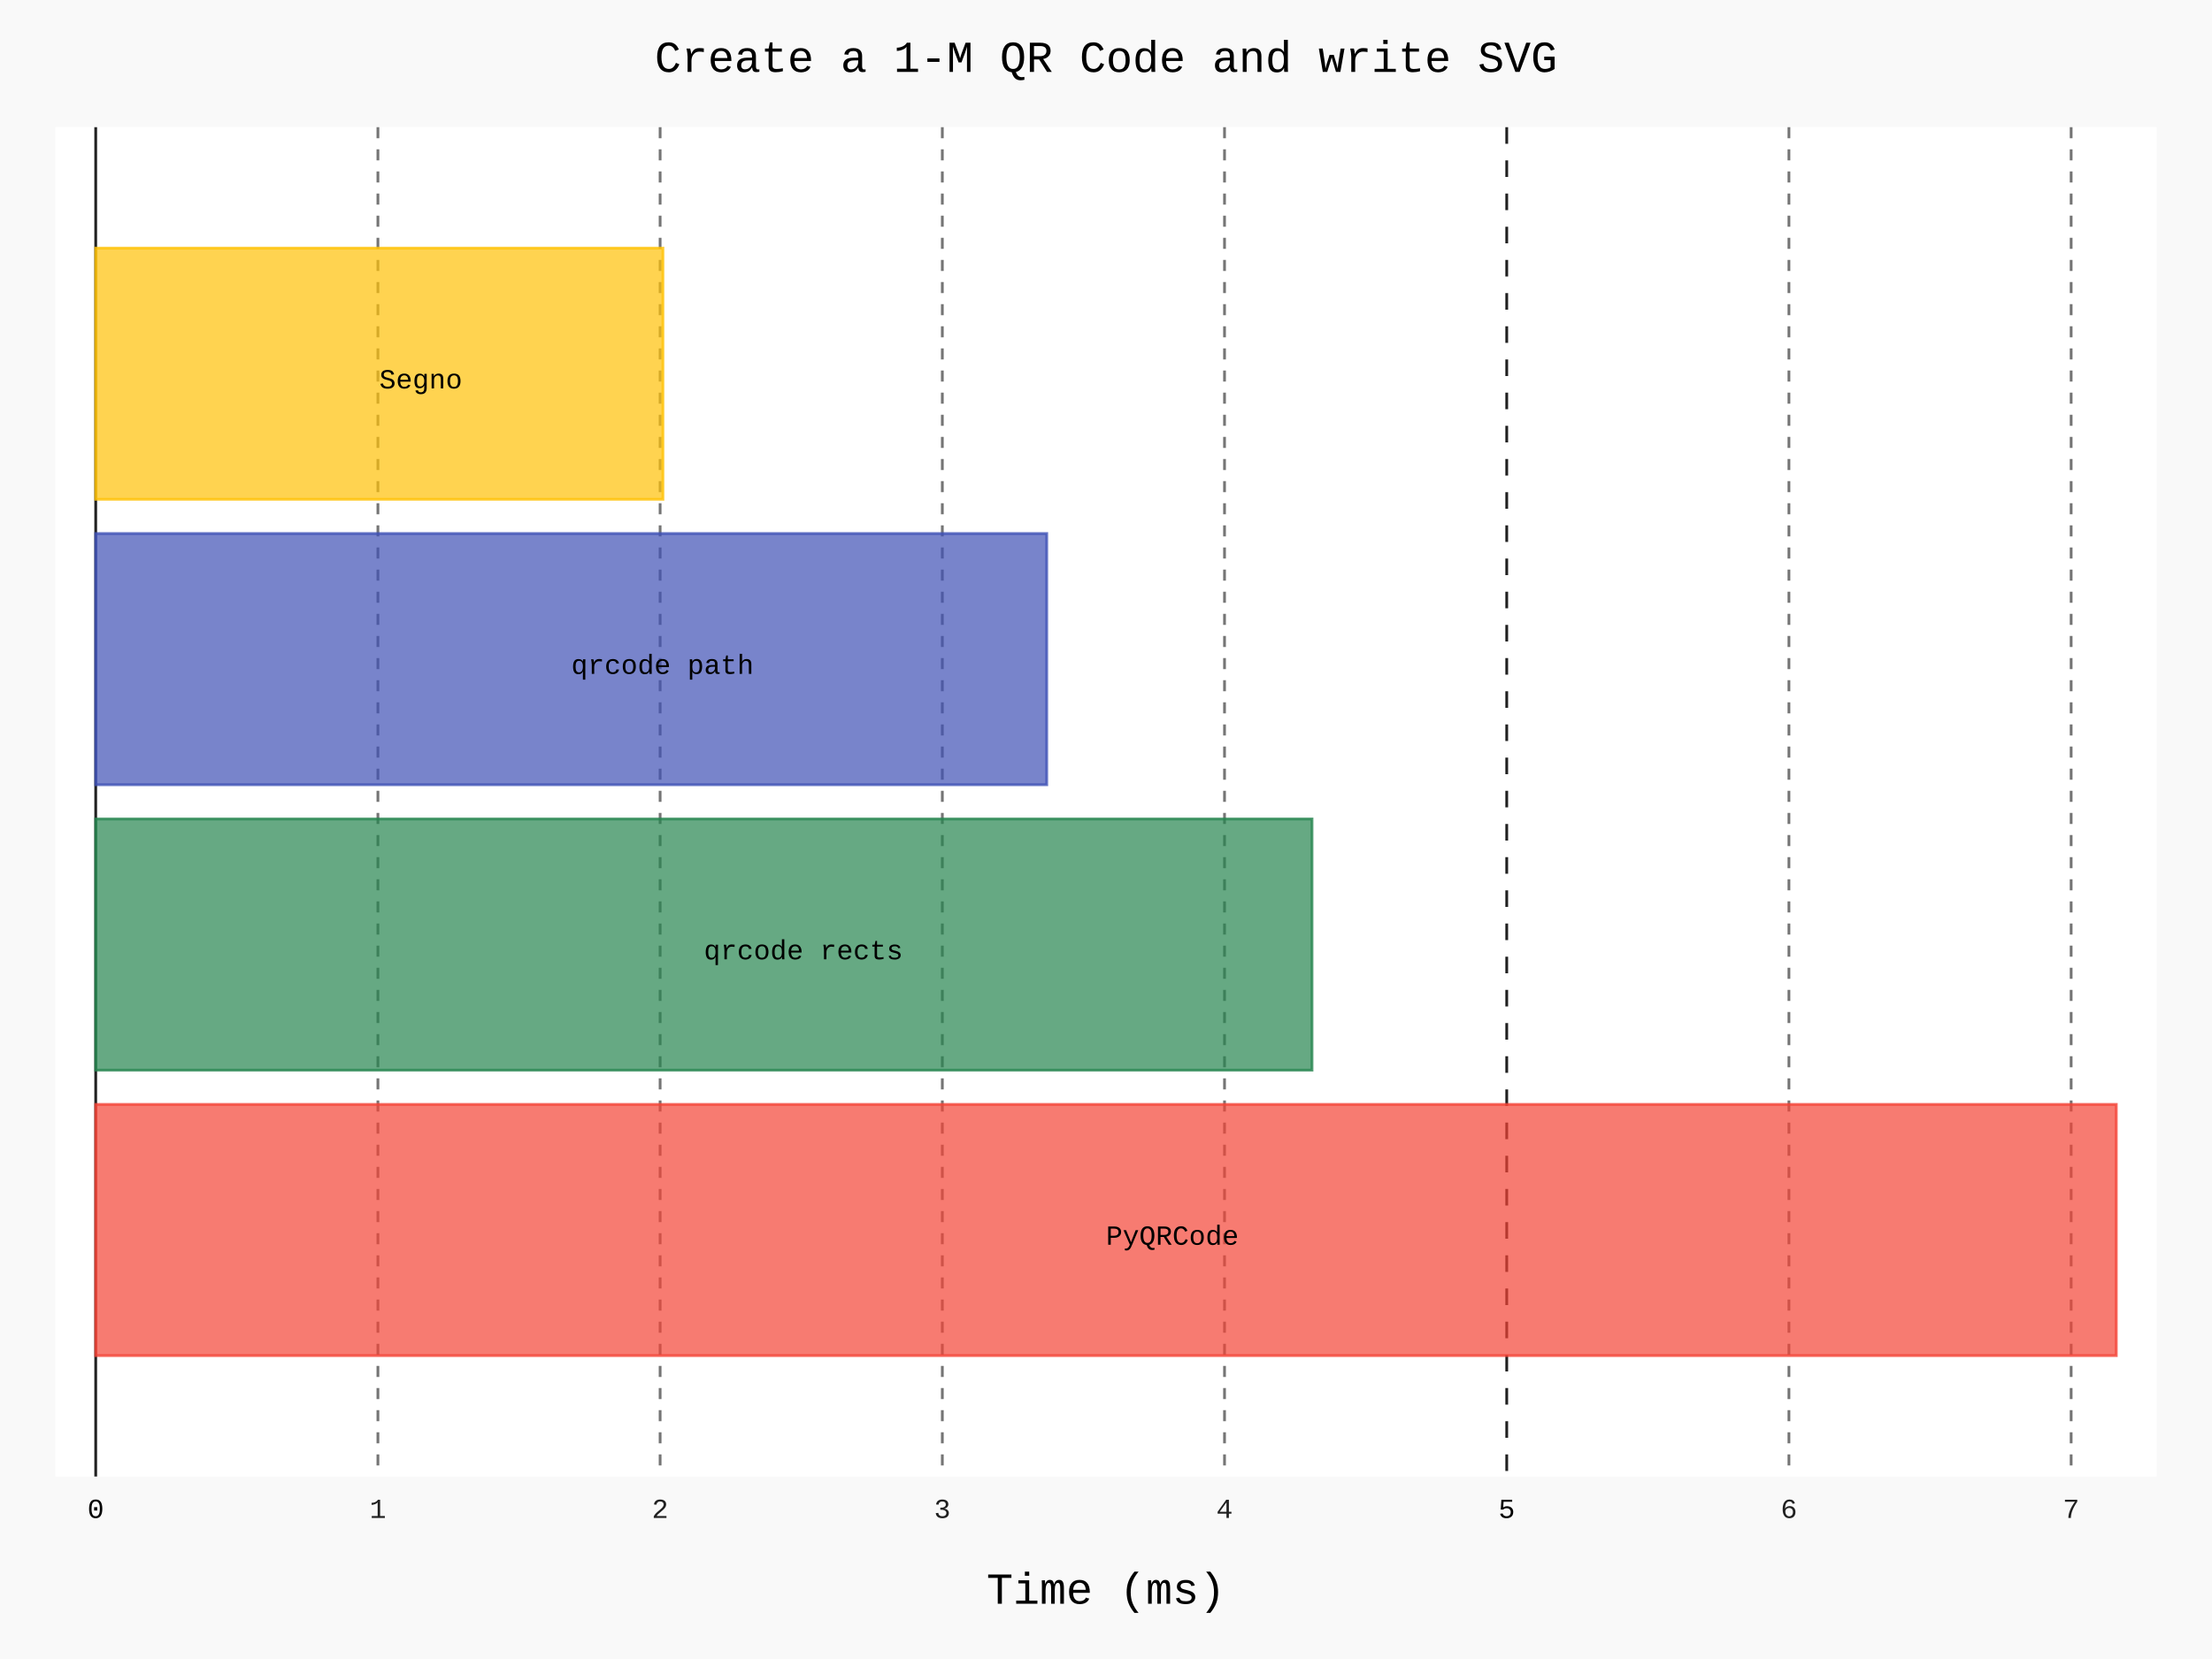
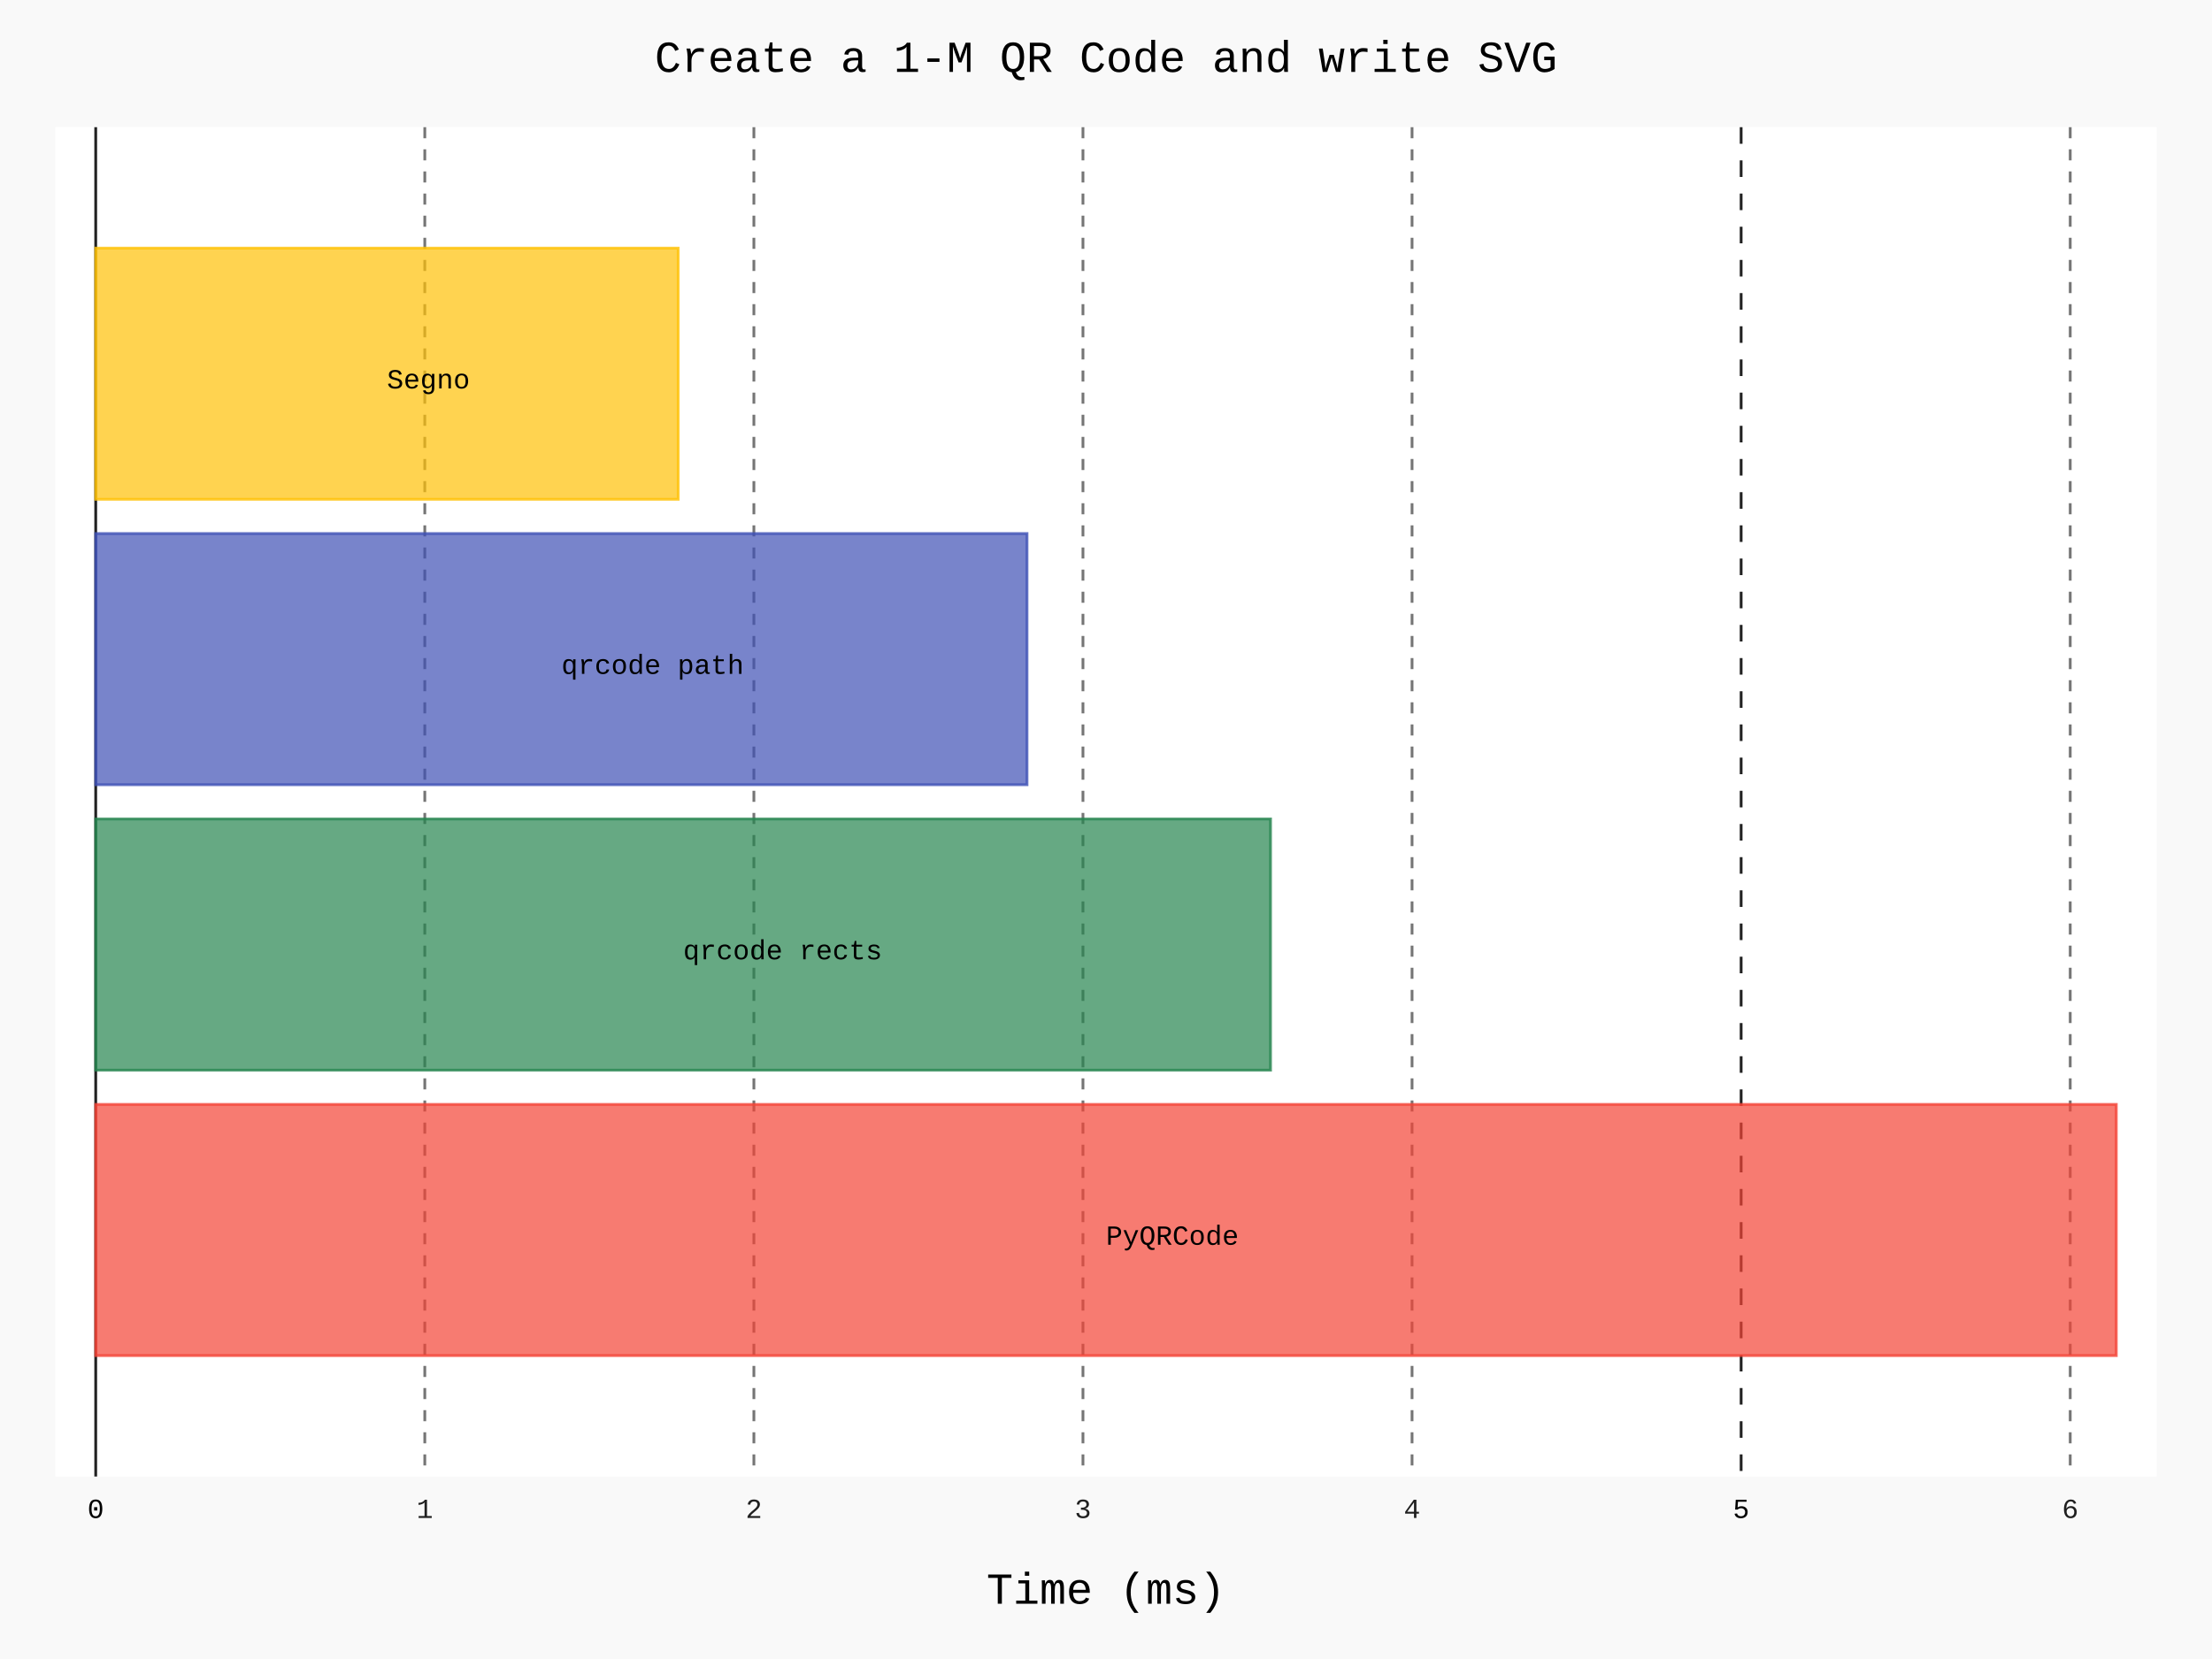
- <svg xmlns="http://www.w3.org/2000/svg" class="pygal-chart" id="chart-40479629-18ee-45e3-b073-310e34e2693a" viewBox="0 0 800 600">
+ <svg xmlns="http://www.w3.org/2000/svg" class="pygal-chart" id="chart-66d5cd16-0944-4659-9816-9650d4828c62" viewBox="0 0 800 600">
  <defs>
-     <style type="text/css">#chart-40479629-18ee-45e3-b073-310e34e2693a{-webkit-user-select:none;-webkit-font-smoothing:antialiased;font-family:Consolas,"Liberation Mono",Menlo,Courier,monospace}#chart-40479629-18ee-45e3-b073-310e34e2693a .title{font-family:Consolas,"Liberation Mono",Menlo,Courier,monospace;font-size:16px}#chart-40479629-18ee-45e3-b073-310e34e2693a .legends .legend text{font-family:Consolas,"Liberation Mono",Menlo,Courier,monospace;font-size:14px}#chart-40479629-18ee-45e3-b073-310e34e2693a .axis text{font-family:Consolas,"Liberation Mono",Menlo,Courier,monospace;font-size:10px}#chart-40479629-18ee-45e3-b073-310e34e2693a .axis text.major{font-family:Consolas,"Liberation Mono",Menlo,Courier,monospace;font-size:10px}#chart-40479629-18ee-45e3-b073-310e34e2693a .text-overlay text.value{font-family:Consolas,"Liberation Mono",Menlo,Courier,monospace;font-size:16px}#chart-40479629-18ee-45e3-b073-310e34e2693a .text-overlay text.label{font-family:Consolas,"Liberation Mono",Menlo,Courier,monospace;font-size:10px}#chart-40479629-18ee-45e3-b073-310e34e2693a .tooltip{font-family:Consolas,"Liberation Mono",Menlo,Courier,monospace;font-size:14px}#chart-40479629-18ee-45e3-b073-310e34e2693a text.no_data{font-family:Consolas,"Liberation Mono",Menlo,Courier,monospace;font-size:64px}
- #chart-40479629-18ee-45e3-b073-310e34e2693a{background-color:rgba(249,249,249,1)}#chart-40479629-18ee-45e3-b073-310e34e2693a path,#chart-40479629-18ee-45e3-b073-310e34e2693a line,#chart-40479629-18ee-45e3-b073-310e34e2693a rect,#chart-40479629-18ee-45e3-b073-310e34e2693a circle{-webkit-transition:150ms;-moz-transition:150ms;transition:150ms}#chart-40479629-18ee-45e3-b073-310e34e2693a .graph &gt; .background{fill:rgba(249,249,249,1)}#chart-40479629-18ee-45e3-b073-310e34e2693a .plot &gt; .background{fill:rgba(255,255,255,1)}#chart-40479629-18ee-45e3-b073-310e34e2693a .graph{fill:rgba(0,0,0,.87)}#chart-40479629-18ee-45e3-b073-310e34e2693a text.no_data{fill:rgba(0,0,0,1)}#chart-40479629-18ee-45e3-b073-310e34e2693a .title{fill:rgba(0,0,0,1)}#chart-40479629-18ee-45e3-b073-310e34e2693a .legends .legend text{fill:rgba(0,0,0,.87)}#chart-40479629-18ee-45e3-b073-310e34e2693a .legends .legend:hover text{fill:rgba(0,0,0,1)}#chart-40479629-18ee-45e3-b073-310e34e2693a .axis .line{stroke:rgba(0,0,0,1)}#chart-40479629-18ee-45e3-b073-310e34e2693a .axis .guide.line{stroke:rgba(0,0,0,.54)}#chart-40479629-18ee-45e3-b073-310e34e2693a .axis .major.line{stroke:rgba(0,0,0,.87)}#chart-40479629-18ee-45e3-b073-310e34e2693a .axis text.major{fill:rgba(0,0,0,1)}#chart-40479629-18ee-45e3-b073-310e34e2693a .axis.y .guides:hover .guide.line,#chart-40479629-18ee-45e3-b073-310e34e2693a .line-graph .axis.x .guides:hover .guide.line,#chart-40479629-18ee-45e3-b073-310e34e2693a .stackedline-graph .axis.x .guides:hover .guide.line,#chart-40479629-18ee-45e3-b073-310e34e2693a .xy-graph .axis.x .guides:hover .guide.line{stroke:rgba(0,0,0,1)}#chart-40479629-18ee-45e3-b073-310e34e2693a .axis .guides:hover text{fill:rgba(0,0,0,1)}#chart-40479629-18ee-45e3-b073-310e34e2693a .reactive{fill-opacity:.7;stroke-opacity:.8}#chart-40479629-18ee-45e3-b073-310e34e2693a .ci{stroke:rgba(0,0,0,.87)}#chart-40479629-18ee-45e3-b073-310e34e2693a .reactive.active,#chart-40479629-18ee-45e3-b073-310e34e2693a .active .reactive{fill-opacity:.8;stroke-opacity:.9;stroke-width:4}#chart-40479629-18ee-45e3-b073-310e34e2693a .ci .reactive.active{stroke-width:1.5}#chart-40479629-18ee-45e3-b073-310e34e2693a .series text{fill:rgba(0,0,0,1)}#chart-40479629-18ee-45e3-b073-310e34e2693a .tooltip rect{fill:rgba(255,255,255,1);stroke:rgba(0,0,0,1);-webkit-transition:opacity 150ms;-moz-transition:opacity 150ms;transition:opacity 150ms}#chart-40479629-18ee-45e3-b073-310e34e2693a .tooltip .label{fill:rgba(0,0,0,.87)}#chart-40479629-18ee-45e3-b073-310e34e2693a .tooltip .label{fill:rgba(0,0,0,.87)}#chart-40479629-18ee-45e3-b073-310e34e2693a .tooltip .legend{font-size:.8em;fill:rgba(0,0,0,.54)}#chart-40479629-18ee-45e3-b073-310e34e2693a .tooltip .x_label{font-size:.6em;fill:rgba(0,0,0,1)}#chart-40479629-18ee-45e3-b073-310e34e2693a .tooltip .xlink{font-size:.5em;text-decoration:underline}#chart-40479629-18ee-45e3-b073-310e34e2693a .tooltip .value{font-size:1.5em}#chart-40479629-18ee-45e3-b073-310e34e2693a .bound{font-size:.5em}#chart-40479629-18ee-45e3-b073-310e34e2693a .max-value{font-size:.75em;fill:rgba(0,0,0,.54)}#chart-40479629-18ee-45e3-b073-310e34e2693a .map-element{fill:rgba(255,255,255,1);stroke:rgba(0,0,0,.54) !important}#chart-40479629-18ee-45e3-b073-310e34e2693a .map-element .reactive{fill-opacity:inherit;stroke-opacity:inherit}#chart-40479629-18ee-45e3-b073-310e34e2693a .color-0,#chart-40479629-18ee-45e3-b073-310e34e2693a .color-0 a:visited{stroke:#F44336;fill:#F44336}#chart-40479629-18ee-45e3-b073-310e34e2693a .color-1,#chart-40479629-18ee-45e3-b073-310e34e2693a .color-1 a:visited{stroke:#3F51B5;fill:#3F51B5}#chart-40479629-18ee-45e3-b073-310e34e2693a .color-2,#chart-40479629-18ee-45e3-b073-310e34e2693a .color-2 a:visited{stroke:#009688;fill:#009688}#chart-40479629-18ee-45e3-b073-310e34e2693a .color-3,#chart-40479629-18ee-45e3-b073-310e34e2693a .color-3 a:visited{stroke:#FFC107;fill:#FFC107}#chart-40479629-18ee-45e3-b073-310e34e2693a .text-overlay .color-0 text{fill:black}#chart-40479629-18ee-45e3-b073-310e34e2693a .text-overlay .color-1 text{fill:black}#chart-40479629-18ee-45e3-b073-310e34e2693a .text-overlay .color-2 text{fill:black}#chart-40479629-18ee-45e3-b073-310e34e2693a .text-overlay .color-3 text{fill:black}
- #chart-40479629-18ee-45e3-b073-310e34e2693a text.no_data{text-anchor:middle}#chart-40479629-18ee-45e3-b073-310e34e2693a .guide.line{fill:none}#chart-40479629-18ee-45e3-b073-310e34e2693a .centered{text-anchor:middle}#chart-40479629-18ee-45e3-b073-310e34e2693a .title{text-anchor:middle}#chart-40479629-18ee-45e3-b073-310e34e2693a .legends .legend text{fill-opacity:1}#chart-40479629-18ee-45e3-b073-310e34e2693a .axis.x text{text-anchor:middle}#chart-40479629-18ee-45e3-b073-310e34e2693a .axis.x:not(.web) text[transform]{text-anchor:start}#chart-40479629-18ee-45e3-b073-310e34e2693a .axis.x:not(.web) text[transform].backwards{text-anchor:end}#chart-40479629-18ee-45e3-b073-310e34e2693a .axis.y text{text-anchor:end}#chart-40479629-18ee-45e3-b073-310e34e2693a .axis.y text[transform].backwards{text-anchor:start}#chart-40479629-18ee-45e3-b073-310e34e2693a .axis.y2 text{text-anchor:start}#chart-40479629-18ee-45e3-b073-310e34e2693a .axis.y2 text[transform].backwards{text-anchor:end}#chart-40479629-18ee-45e3-b073-310e34e2693a .axis .guide.line{stroke-dasharray:4,4}#chart-40479629-18ee-45e3-b073-310e34e2693a .axis .major.guide.line{stroke-dasharray:6,6}#chart-40479629-18ee-45e3-b073-310e34e2693a .horizontal .axis.y .guide.line,#chart-40479629-18ee-45e3-b073-310e34e2693a .horizontal .axis.y2 .guide.line,#chart-40479629-18ee-45e3-b073-310e34e2693a .vertical .axis.x .guide.line{opacity:0}#chart-40479629-18ee-45e3-b073-310e34e2693a .horizontal .axis.always_show .guide.line,#chart-40479629-18ee-45e3-b073-310e34e2693a .vertical .axis.always_show .guide.line{opacity:1 !important}#chart-40479629-18ee-45e3-b073-310e34e2693a .axis.y .guides:hover .guide.line,#chart-40479629-18ee-45e3-b073-310e34e2693a .axis.y2 .guides:hover .guide.line,#chart-40479629-18ee-45e3-b073-310e34e2693a .axis.x .guides:hover .guide.line{opacity:1}#chart-40479629-18ee-45e3-b073-310e34e2693a .axis .guides:hover text{opacity:1}#chart-40479629-18ee-45e3-b073-310e34e2693a .nofill{fill:none}#chart-40479629-18ee-45e3-b073-310e34e2693a .subtle-fill{fill-opacity:.2}#chart-40479629-18ee-45e3-b073-310e34e2693a .dot{stroke-width:1px;fill-opacity:1}#chart-40479629-18ee-45e3-b073-310e34e2693a .dot.active{stroke-width:5px}#chart-40479629-18ee-45e3-b073-310e34e2693a .dot.negative{fill:transparent}#chart-40479629-18ee-45e3-b073-310e34e2693a text,#chart-40479629-18ee-45e3-b073-310e34e2693a tspan{stroke:none !important}#chart-40479629-18ee-45e3-b073-310e34e2693a .series text.active{opacity:1}#chart-40479629-18ee-45e3-b073-310e34e2693a .tooltip rect{fill-opacity:.95;stroke-width:.5}#chart-40479629-18ee-45e3-b073-310e34e2693a .tooltip text{fill-opacity:1}#chart-40479629-18ee-45e3-b073-310e34e2693a .showable{visibility:hidden}#chart-40479629-18ee-45e3-b073-310e34e2693a .showable.shown{visibility:visible}#chart-40479629-18ee-45e3-b073-310e34e2693a .gauge-background{fill:rgba(229,229,229,1);stroke:none}#chart-40479629-18ee-45e3-b073-310e34e2693a .bg-lines{stroke:rgba(249,249,249,1);stroke-width:2px}</style>
+     <style type="text/css">#chart-66d5cd16-0944-4659-9816-9650d4828c62{-webkit-user-select:none;-webkit-font-smoothing:antialiased;font-family:Consolas,"Liberation Mono",Menlo,Courier,monospace}#chart-66d5cd16-0944-4659-9816-9650d4828c62 .title{font-family:Consolas,"Liberation Mono",Menlo,Courier,monospace;font-size:16px}#chart-66d5cd16-0944-4659-9816-9650d4828c62 .legends .legend text{font-family:Consolas,"Liberation Mono",Menlo,Courier,monospace;font-size:14px}#chart-66d5cd16-0944-4659-9816-9650d4828c62 .axis text{font-family:Consolas,"Liberation Mono",Menlo,Courier,monospace;font-size:10px}#chart-66d5cd16-0944-4659-9816-9650d4828c62 .axis text.major{font-family:Consolas,"Liberation Mono",Menlo,Courier,monospace;font-size:10px}#chart-66d5cd16-0944-4659-9816-9650d4828c62 .text-overlay text.value{font-family:Consolas,"Liberation Mono",Menlo,Courier,monospace;font-size:16px}#chart-66d5cd16-0944-4659-9816-9650d4828c62 .text-overlay text.label{font-family:Consolas,"Liberation Mono",Menlo,Courier,monospace;font-size:10px}#chart-66d5cd16-0944-4659-9816-9650d4828c62 .tooltip{font-family:Consolas,"Liberation Mono",Menlo,Courier,monospace;font-size:14px}#chart-66d5cd16-0944-4659-9816-9650d4828c62 text.no_data{font-family:Consolas,"Liberation Mono",Menlo,Courier,monospace;font-size:64px}
+ #chart-66d5cd16-0944-4659-9816-9650d4828c62{background-color:rgba(249,249,249,1)}#chart-66d5cd16-0944-4659-9816-9650d4828c62 path,#chart-66d5cd16-0944-4659-9816-9650d4828c62 line,#chart-66d5cd16-0944-4659-9816-9650d4828c62 rect,#chart-66d5cd16-0944-4659-9816-9650d4828c62 circle{-webkit-transition:150ms;-moz-transition:150ms;transition:150ms}#chart-66d5cd16-0944-4659-9816-9650d4828c62 .graph &gt; .background{fill:rgba(249,249,249,1)}#chart-66d5cd16-0944-4659-9816-9650d4828c62 .plot &gt; .background{fill:rgba(255,255,255,1)}#chart-66d5cd16-0944-4659-9816-9650d4828c62 .graph{fill:rgba(0,0,0,.87)}#chart-66d5cd16-0944-4659-9816-9650d4828c62 text.no_data{fill:rgba(0,0,0,1)}#chart-66d5cd16-0944-4659-9816-9650d4828c62 .title{fill:rgba(0,0,0,1)}#chart-66d5cd16-0944-4659-9816-9650d4828c62 .legends .legend text{fill:rgba(0,0,0,.87)}#chart-66d5cd16-0944-4659-9816-9650d4828c62 .legends .legend:hover text{fill:rgba(0,0,0,1)}#chart-66d5cd16-0944-4659-9816-9650d4828c62 .axis .line{stroke:rgba(0,0,0,1)}#chart-66d5cd16-0944-4659-9816-9650d4828c62 .axis .guide.line{stroke:rgba(0,0,0,.54)}#chart-66d5cd16-0944-4659-9816-9650d4828c62 .axis .major.line{stroke:rgba(0,0,0,.87)}#chart-66d5cd16-0944-4659-9816-9650d4828c62 .axis text.major{fill:rgba(0,0,0,1)}#chart-66d5cd16-0944-4659-9816-9650d4828c62 .axis.y .guides:hover .guide.line,#chart-66d5cd16-0944-4659-9816-9650d4828c62 .line-graph .axis.x .guides:hover .guide.line,#chart-66d5cd16-0944-4659-9816-9650d4828c62 .stackedline-graph .axis.x .guides:hover .guide.line,#chart-66d5cd16-0944-4659-9816-9650d4828c62 .xy-graph .axis.x .guides:hover .guide.line{stroke:rgba(0,0,0,1)}#chart-66d5cd16-0944-4659-9816-9650d4828c62 .axis .guides:hover text{fill:rgba(0,0,0,1)}#chart-66d5cd16-0944-4659-9816-9650d4828c62 .reactive{fill-opacity:.7;stroke-opacity:.8}#chart-66d5cd16-0944-4659-9816-9650d4828c62 .ci{stroke:rgba(0,0,0,.87)}#chart-66d5cd16-0944-4659-9816-9650d4828c62 .reactive.active,#chart-66d5cd16-0944-4659-9816-9650d4828c62 .active .reactive{fill-opacity:.8;stroke-opacity:.9;stroke-width:4}#chart-66d5cd16-0944-4659-9816-9650d4828c62 .ci .reactive.active{stroke-width:1.5}#chart-66d5cd16-0944-4659-9816-9650d4828c62 .series text{fill:rgba(0,0,0,1)}#chart-66d5cd16-0944-4659-9816-9650d4828c62 .tooltip rect{fill:rgba(255,255,255,1);stroke:rgba(0,0,0,1);-webkit-transition:opacity 150ms;-moz-transition:opacity 150ms;transition:opacity 150ms}#chart-66d5cd16-0944-4659-9816-9650d4828c62 .tooltip .label{fill:rgba(0,0,0,.87)}#chart-66d5cd16-0944-4659-9816-9650d4828c62 .tooltip .label{fill:rgba(0,0,0,.87)}#chart-66d5cd16-0944-4659-9816-9650d4828c62 .tooltip .legend{font-size:.8em;fill:rgba(0,0,0,.54)}#chart-66d5cd16-0944-4659-9816-9650d4828c62 .tooltip .x_label{font-size:.6em;fill:rgba(0,0,0,1)}#chart-66d5cd16-0944-4659-9816-9650d4828c62 .tooltip .xlink{font-size:.5em;text-decoration:underline}#chart-66d5cd16-0944-4659-9816-9650d4828c62 .tooltip .value{font-size:1.5em}#chart-66d5cd16-0944-4659-9816-9650d4828c62 .bound{font-size:.5em}#chart-66d5cd16-0944-4659-9816-9650d4828c62 .max-value{font-size:.75em;fill:rgba(0,0,0,.54)}#chart-66d5cd16-0944-4659-9816-9650d4828c62 .map-element{fill:rgba(255,255,255,1);stroke:rgba(0,0,0,.54) !important}#chart-66d5cd16-0944-4659-9816-9650d4828c62 .map-element .reactive{fill-opacity:inherit;stroke-opacity:inherit}#chart-66d5cd16-0944-4659-9816-9650d4828c62 .color-0,#chart-66d5cd16-0944-4659-9816-9650d4828c62 .color-0 a:visited{stroke:#F44336;fill:#F44336}#chart-66d5cd16-0944-4659-9816-9650d4828c62 .color-1,#chart-66d5cd16-0944-4659-9816-9650d4828c62 .color-1 a:visited{stroke:#3F51B5;fill:#3F51B5}#chart-66d5cd16-0944-4659-9816-9650d4828c62 .color-2,#chart-66d5cd16-0944-4659-9816-9650d4828c62 .color-2 a:visited{stroke:#009688;fill:#009688}#chart-66d5cd16-0944-4659-9816-9650d4828c62 .color-3,#chart-66d5cd16-0944-4659-9816-9650d4828c62 .color-3 a:visited{stroke:#FFC107;fill:#FFC107}#chart-66d5cd16-0944-4659-9816-9650d4828c62 .text-overlay .color-0 text{fill:black}#chart-66d5cd16-0944-4659-9816-9650d4828c62 .text-overlay .color-1 text{fill:black}#chart-66d5cd16-0944-4659-9816-9650d4828c62 .text-overlay .color-2 text{fill:black}#chart-66d5cd16-0944-4659-9816-9650d4828c62 .text-overlay .color-3 text{fill:black}
+ #chart-66d5cd16-0944-4659-9816-9650d4828c62 text.no_data{text-anchor:middle}#chart-66d5cd16-0944-4659-9816-9650d4828c62 .guide.line{fill:none}#chart-66d5cd16-0944-4659-9816-9650d4828c62 .centered{text-anchor:middle}#chart-66d5cd16-0944-4659-9816-9650d4828c62 .title{text-anchor:middle}#chart-66d5cd16-0944-4659-9816-9650d4828c62 .legends .legend text{fill-opacity:1}#chart-66d5cd16-0944-4659-9816-9650d4828c62 .axis.x text{text-anchor:middle}#chart-66d5cd16-0944-4659-9816-9650d4828c62 .axis.x:not(.web) text[transform]{text-anchor:start}#chart-66d5cd16-0944-4659-9816-9650d4828c62 .axis.x:not(.web) text[transform].backwards{text-anchor:end}#chart-66d5cd16-0944-4659-9816-9650d4828c62 .axis.y text{text-anchor:end}#chart-66d5cd16-0944-4659-9816-9650d4828c62 .axis.y text[transform].backwards{text-anchor:start}#chart-66d5cd16-0944-4659-9816-9650d4828c62 .axis.y2 text{text-anchor:start}#chart-66d5cd16-0944-4659-9816-9650d4828c62 .axis.y2 text[transform].backwards{text-anchor:end}#chart-66d5cd16-0944-4659-9816-9650d4828c62 .axis .guide.line{stroke-dasharray:4,4}#chart-66d5cd16-0944-4659-9816-9650d4828c62 .axis .major.guide.line{stroke-dasharray:6,6}#chart-66d5cd16-0944-4659-9816-9650d4828c62 .horizontal .axis.y .guide.line,#chart-66d5cd16-0944-4659-9816-9650d4828c62 .horizontal .axis.y2 .guide.line,#chart-66d5cd16-0944-4659-9816-9650d4828c62 .vertical .axis.x .guide.line{opacity:0}#chart-66d5cd16-0944-4659-9816-9650d4828c62 .horizontal .axis.always_show .guide.line,#chart-66d5cd16-0944-4659-9816-9650d4828c62 .vertical .axis.always_show .guide.line{opacity:1 !important}#chart-66d5cd16-0944-4659-9816-9650d4828c62 .axis.y .guides:hover .guide.line,#chart-66d5cd16-0944-4659-9816-9650d4828c62 .axis.y2 .guides:hover .guide.line,#chart-66d5cd16-0944-4659-9816-9650d4828c62 .axis.x .guides:hover .guide.line{opacity:1}#chart-66d5cd16-0944-4659-9816-9650d4828c62 .axis .guides:hover text{opacity:1}#chart-66d5cd16-0944-4659-9816-9650d4828c62 .nofill{fill:none}#chart-66d5cd16-0944-4659-9816-9650d4828c62 .subtle-fill{fill-opacity:.2}#chart-66d5cd16-0944-4659-9816-9650d4828c62 .dot{stroke-width:1px;fill-opacity:1}#chart-66d5cd16-0944-4659-9816-9650d4828c62 .dot.active{stroke-width:5px}#chart-66d5cd16-0944-4659-9816-9650d4828c62 .dot.negative{fill:transparent}#chart-66d5cd16-0944-4659-9816-9650d4828c62 text,#chart-66d5cd16-0944-4659-9816-9650d4828c62 tspan{stroke:none !important}#chart-66d5cd16-0944-4659-9816-9650d4828c62 .series text.active{opacity:1}#chart-66d5cd16-0944-4659-9816-9650d4828c62 .tooltip rect{fill-opacity:.95;stroke-width:.5}#chart-66d5cd16-0944-4659-9816-9650d4828c62 .tooltip text{fill-opacity:1}#chart-66d5cd16-0944-4659-9816-9650d4828c62 .showable{visibility:hidden}#chart-66d5cd16-0944-4659-9816-9650d4828c62 .showable.shown{visibility:visible}#chart-66d5cd16-0944-4659-9816-9650d4828c62 .gauge-background{fill:rgba(229,229,229,1);stroke:none}#chart-66d5cd16-0944-4659-9816-9650d4828c62 .bg-lines{stroke:rgba(249,249,249,1);stroke-width:2px}</style>
  </defs>
  <g class="graph horizontalbar-graph horizontal">
    <rect class="background" height="600" width="800" x="0" y="0" />
    <g class="plot" transform="translate(20, 46)">
      <rect class="background" height="488" width="760" x="0" y="0" />
      <g class="axis x always_show">
        <g class="guides">
          <path class="axis major line" d="M14.615 0 v488" />
          <text class="major" x="14.615" y="503.0">0</text>
        </g>
        <g class="guides">
-           <path class="guide line" d="M116.678 0 v488" />
-           <text class="" x="116.678" y="503.0">1</text>
+           <path class="guide line" d="M133.633 0 v488" />
+           <text class="" x="133.633" y="503.0">1</text>
        </g>
        <g class="guides">
-           <path class="guide line" d="M218.741 0 v488" />
-           <text class="" x="218.741" y="503.0">2</text>
+           <path class="guide line" d="M252.651 0 v488" />
+           <text class="" x="252.651" y="503.0">2</text>
        </g>
        <g class="guides">
-           <path class="guide line" d="M320.804 0 v488" />
-           <text class="" x="320.804" y="503.0">3</text>
+           <path class="guide line" d="M371.669 0 v488" />
+           <text class="" x="371.669" y="503.0">3</text>
        </g>
        <g class="guides">
-           <path class="guide line" d="M422.866 0 v488" />
-           <text class="" x="422.866" y="503.0">4</text>
+           <path class="guide line" d="M490.687 0 v488" />
+           <text class="" x="490.687" y="503.0">4</text>
        </g>
        <g class="guides">
-           <path class="major guide line" d="M524.929 0 v488" />
-           <text class="major" x="524.929" y="503.0">5</text>
+           <path class="major guide line" d="M609.704 0 v488" />
+           <text class="major" x="609.704" y="503.0">5</text>
        </g>
        <g class="guides">
-           <path class="guide line" d="M626.992 0 v488" />
-           <text class="" x="626.992" y="503.0">6</text>
-         </g>
-         <g class="guides">
-           <path class="guide line" d="M729.055 0 v488" />
-           <text class="" x="729.055" y="503.0">7</text>
+           <path class="guide line" d="M728.722 0 v488" />
+           <text class="" x="728.722" y="503.0">6</text>
        </g>
      </g>
      <g class="series serie-3 color-3">
        <g class="bars">
          <g class="bar" style="fill: #F44336; stroke: #F44336">
            <rect class="rect reactive tooltip-trigger" height="90.843" rx="0" ry="0" width="730.769" x="14.615" y="353.425" />
          </g>
        </g>
      </g>
      <g class="series serie-2 color-2">
        <g class="bars">
          <g class="bar" style="fill: #26854F; stroke: #26854F">
-             <rect class="rect reactive tooltip-trigger" height="90.843" rx="0" ry="0" width="439.89" x="14.615" y="250.194" />
+             <rect class="rect reactive tooltip-trigger" height="90.843" rx="0" ry="0" width="424.894" x="14.615" y="250.194" />
          </g>
        </g>
      </g>
      <g class="series serie-1 color-1">
        <g class="bars">
          <g class="bar" style="fill: #3F51B5; stroke: #3F51B5">
-             <rect class="rect reactive tooltip-trigger" height="90.843" rx="0" ry="0" width="343.951" x="14.615" y="146.963" />
+             <rect class="rect reactive tooltip-trigger" height="90.843" rx="0" ry="0" width="336.82" x="14.615" y="146.963" />
          </g>
        </g>
      </g>
      <g class="series serie-0 color-0">
        <g class="bars">
          <g class="bar" style="fill: #FFC107; stroke: #FFC107">
-             <rect class="rect reactive tooltip-trigger" height="90.843" rx="0" ry="0" width="205.146" x="14.615" y="43.732" />
+             <rect class="rect reactive tooltip-trigger" height="90.843" rx="0" ry="0" width="210.661" x="14.615" y="43.732" />
          </g>
        </g>
      </g>
    </g>
    <g class="titles">
      <text class="title plot_title" x="400.0" y="26">Create a 1-M QR Code and write SVG</text>
      <text class="title" x="400.0" y="580">Time (ms)</text>
    </g>
    <g class="plot overlay" transform="translate(20, 46)">
      <g class="series serie-3 color-3" />
      <g class="series serie-2 color-2" />
      <g class="series serie-1 color-1" />
      <g class="series serie-0 color-0" />
    </g>
    <g class="plot text-overlay" transform="translate(20, 46)">
      <g class="series serie-3 color-3">
-         <text class="label" x="380" y="404.179">PyQRCode</text>
+         <text class="label" x="380.0" y="404.179">PyQRCode</text>
      </g>
      <g class="series serie-2 color-2">
-         <text class="label" x="234.561" y="300.949">qrcode rects</text>
+         <text class="label" x="227.062" y="300.949">qrcode rects</text>
      </g>
      <g class="series serie-1 color-1">
-         <text class="label" x="186.591" y="197.718">qrcode path</text>
+         <text class="label" x="183.026" y="197.718">qrcode path</text>
      </g>
      <g class="series serie-0 color-0">
-         <text class="label" x="117.188" y="94.487">Segno</text>
+         <text class="label" x="119.946" y="94.487">Segno</text>
      </g>
    </g>
    <g class="plot tooltip-overlay" transform="translate(20, 46)">
      <g class="tooltip" style="opacity: 0" transform="translate(0 0)">
        <rect class="tooltip-box" height="0" rx="0" ry="0" width="0" />
        <g class="text" />
      </g>
    </g>
  </g>
</svg>
